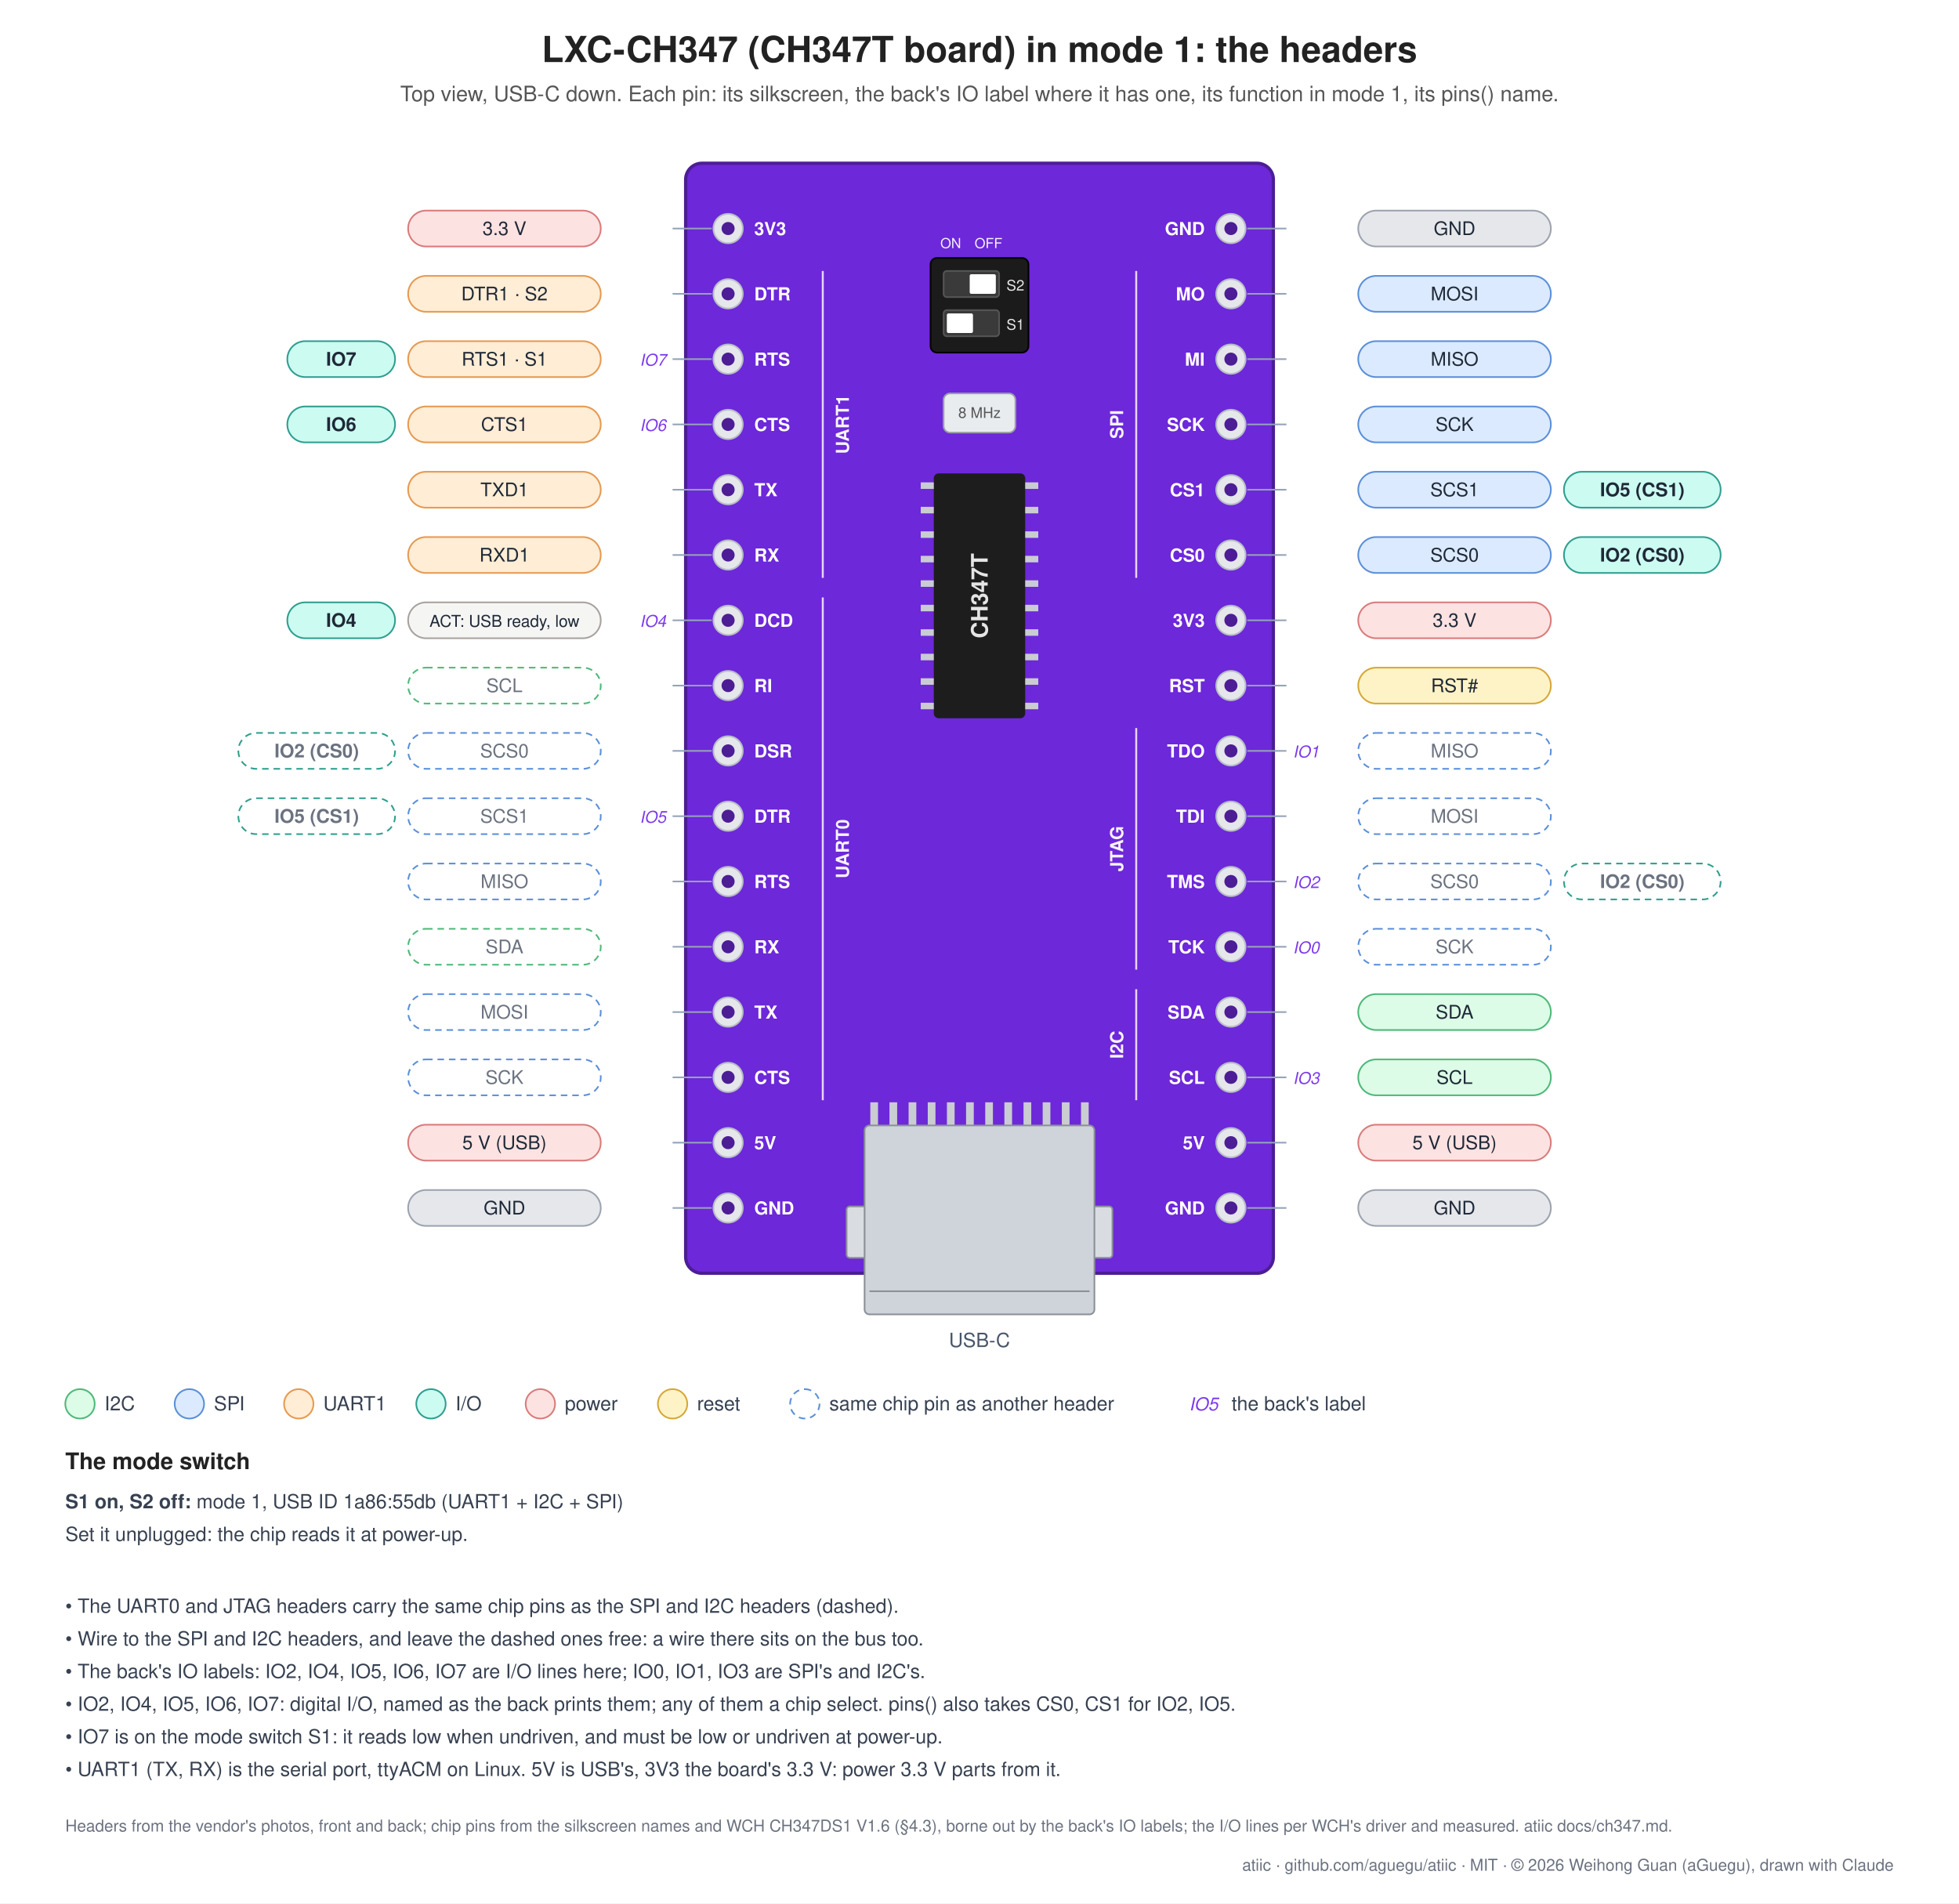
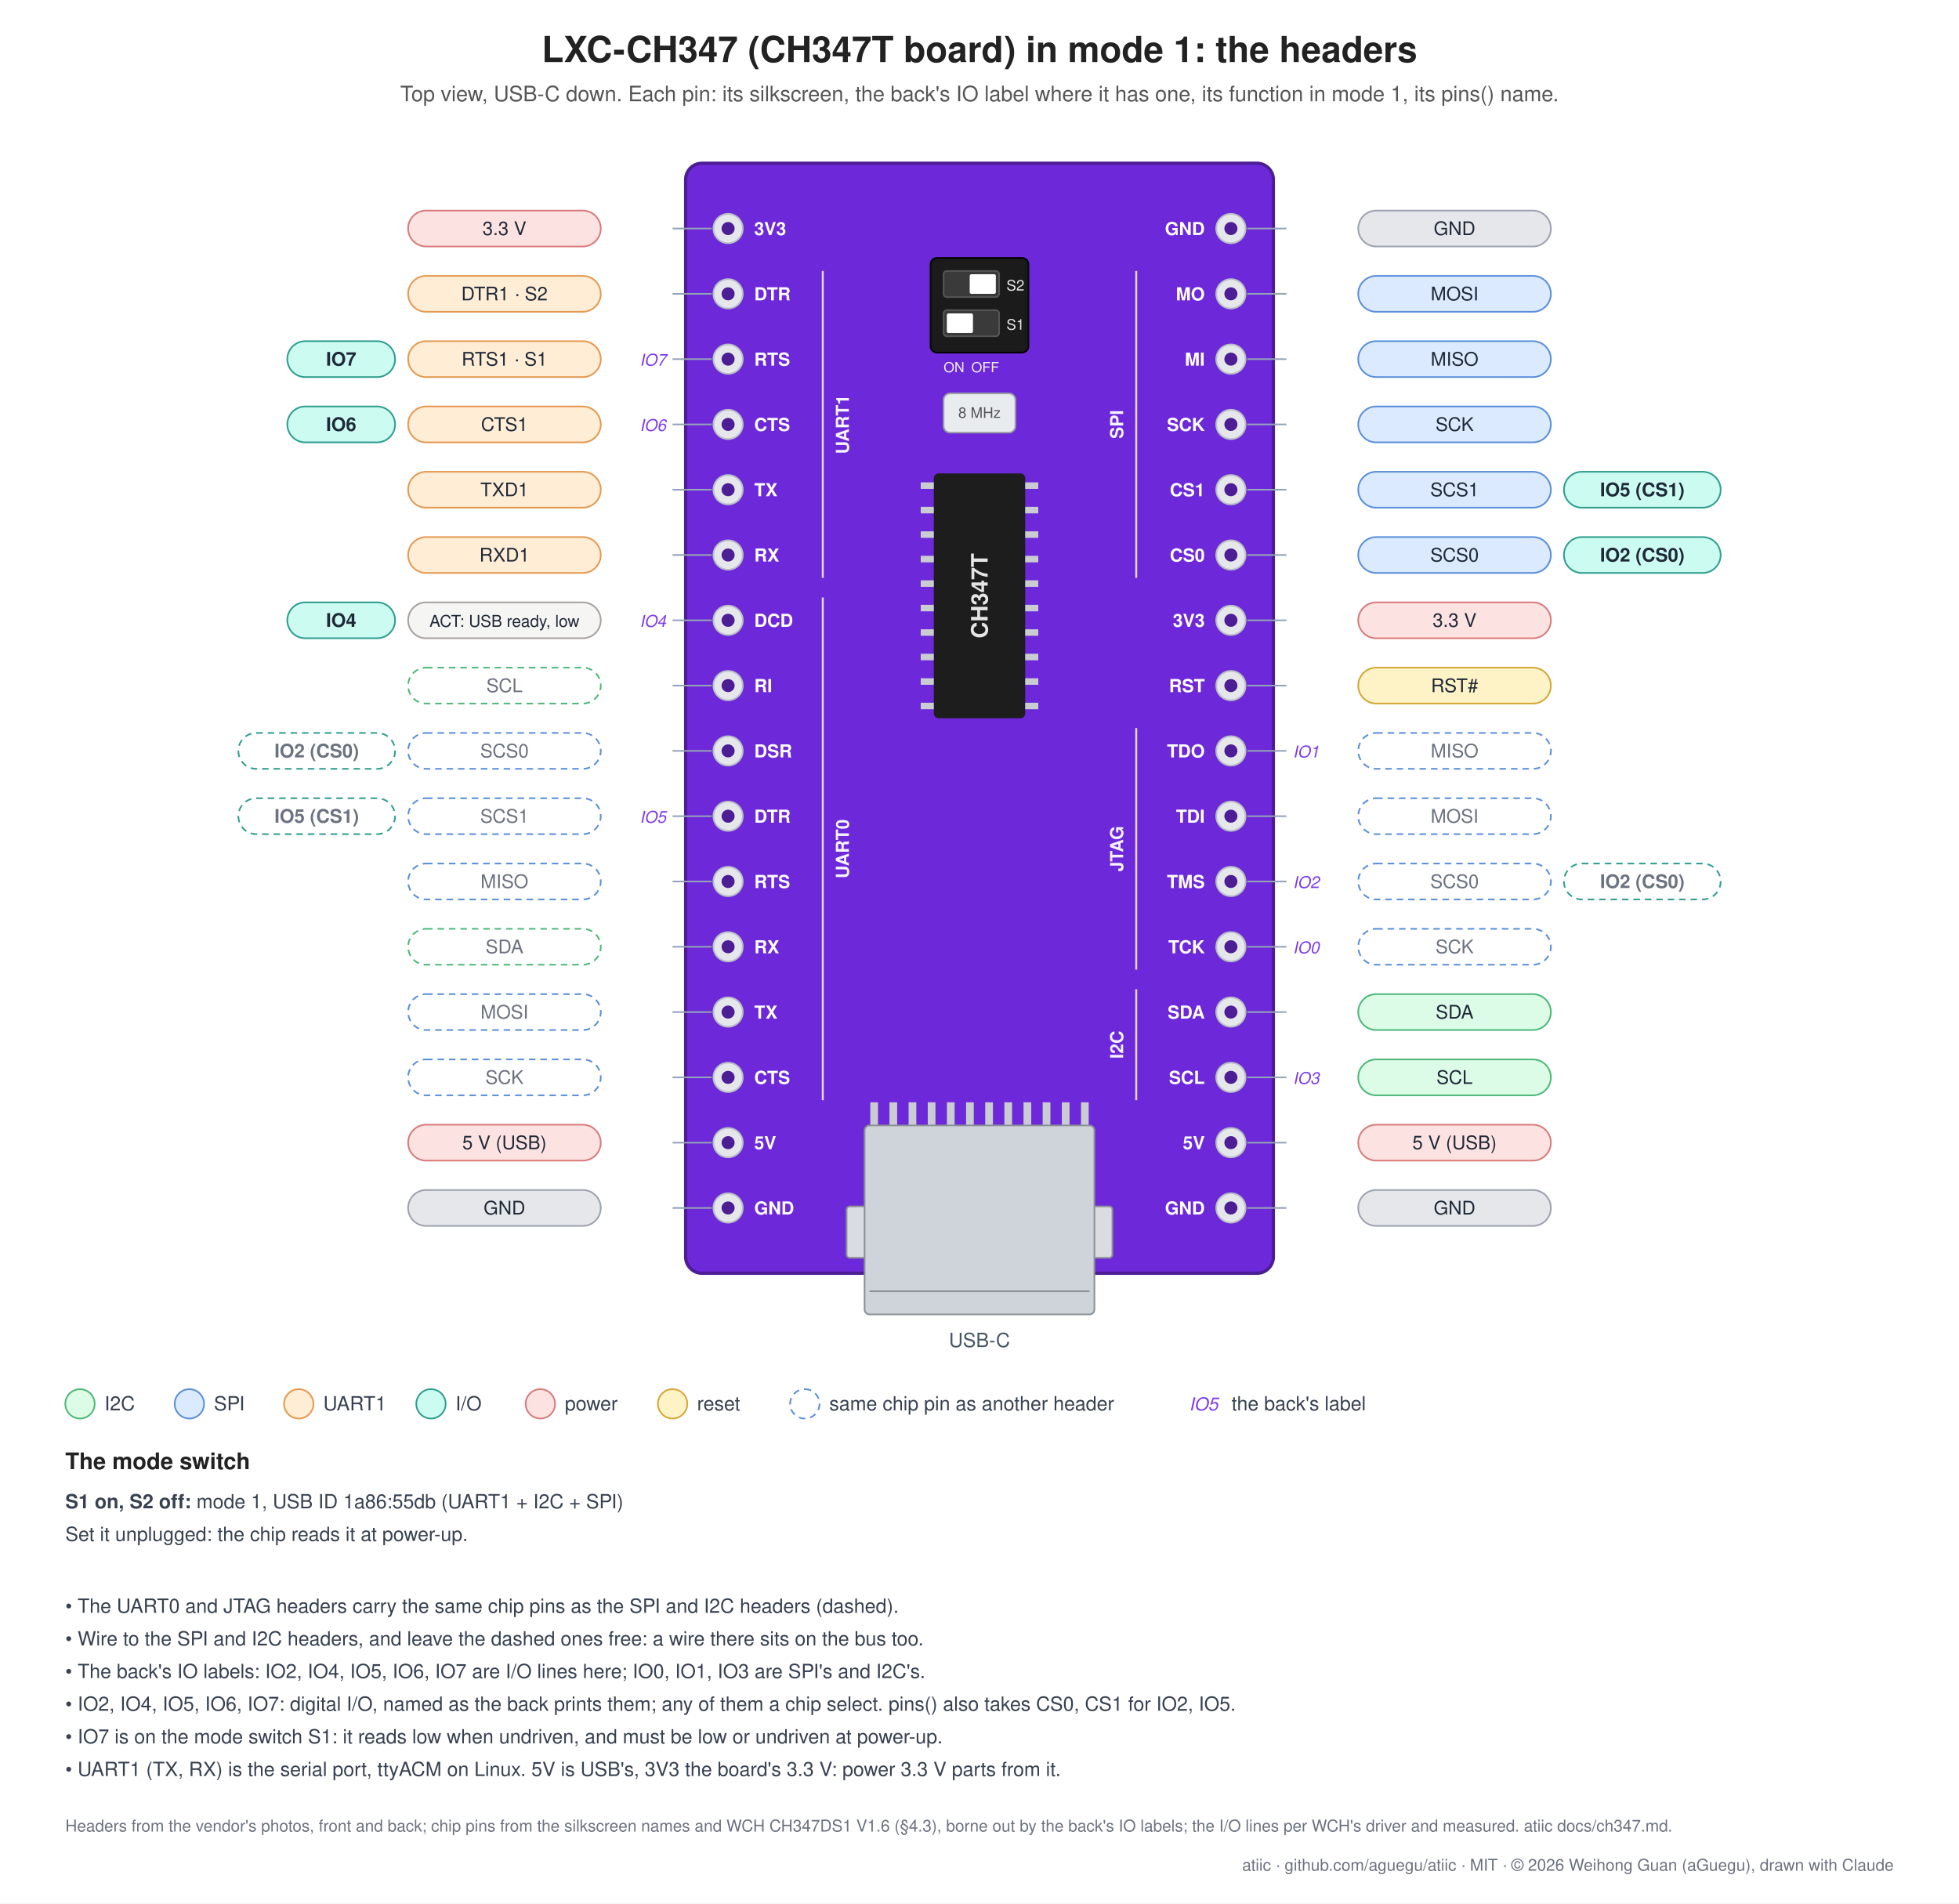
<svg xmlns="http://www.w3.org/2000/svg" viewBox="0 0 1200 1166" width="1200" height="1166" font-family="Helvetica, Arial, sans-serif">
  <rect width="1200" height="1166" fill="#ffffff" />
  <text x="600.0" y="38" text-anchor="middle" font-size="22" font-weight="bold" fill="#222">LXC-CH347 (CH347T board) in mode 1: the headers</text>
  <text x="600.0" y="62" text-anchor="middle" font-size="13" fill="#555">Top view, USB-C down. Each pin: its silkscreen, the back's IO label where it has one, its function in mode 1, its pins() name.</text>
  <rect x="420" y="100" width="360" height="680" rx="10" fill="#6d28d9" stroke="#4c1d95" stroke-width="2" />
  <rect x="533.11" y="675.276" width="4.724" height="16.173" fill="#c9ccd1" />
  <rect x="544.843" y="675.276" width="4.724" height="16.173" fill="#c9ccd1" />
  <rect x="556.575" y="675.276" width="4.724" height="16.173" fill="#c9ccd1" />
  <rect x="568.307" y="675.276" width="4.724" height="16.173" fill="#c9ccd1" />
  <rect x="580.039" y="675.276" width="4.724" height="16.173" fill="#c9ccd1" />
  <rect x="591.772" y="675.276" width="4.724" height="16.173" fill="#c9ccd1" />
  <rect x="603.504" y="675.276" width="4.724" height="16.173" fill="#c9ccd1" />
  <rect x="615.236" y="675.276" width="4.724" height="16.173" fill="#c9ccd1" />
  <rect x="626.969" y="675.276" width="4.724" height="16.173" fill="#c9ccd1" />
  <rect x="638.701" y="675.276" width="4.724" height="16.173" fill="#c9ccd1" />
  <rect x="650.433" y="675.276" width="4.724" height="16.173" fill="#c9ccd1" />
  <rect x="662.165" y="675.276" width="4.724" height="16.173" fill="#c9ccd1" />
  <rect x="518.583" y="739.055" width="15.748" height="31.496" rx="2" fill="#d9dde1" stroke="#8a9096" />
  <rect x="665.669" y="739.055" width="15.748" height="31.496" rx="2" fill="#d9dde1" stroke="#8a9096" />
  <rect x="529.606" y="689.449" width="140.787" height="115.748" rx="3" fill="#cfd4da" stroke="#8a9096" />
  <line x1="532.606" y1="791.024" x2="667.394" y2="791.024" stroke="#8a9096" />
  <text x="600.0" y="825.197" text-anchor="middle" font-size="12" fill="#475569">USB-C</text>
  <circle cx="446" cy="740" r="9" fill="#e5e7eb" stroke="#b8bec5" />
  <circle cx="446" cy="740" r="4" fill="#4c1d95" />
  <text x="462" y="744" text-anchor="start" font-size="11" font-weight="bold" fill="#fff">GND</text>
  <line x1="436" y1="740" x2="412" y2="740" stroke="#94a3b8" />
  <rect x="250" y="729" width="118" height="22" rx="11" fill="#e5e7eb" stroke="#9ca3af" />
  <text x="309.0" y="744" text-anchor="middle" font-size="11.5" fill="#1f2937">GND</text>
  <circle cx="446" cy="700" r="9" fill="#e5e7eb" stroke="#b8bec5" />
  <circle cx="446" cy="700" r="4" fill="#4c1d95" />
  <text x="462" y="704" text-anchor="start" font-size="11" font-weight="bold" fill="#fff">5V</text>
  <line x1="436" y1="700" x2="412" y2="700" stroke="#94a3b8" />
  <rect x="250" y="689" width="118" height="22" rx="11" fill="#fde2e2" stroke="#d97b7b" />
  <text x="309.0" y="704" text-anchor="middle" font-size="11.5" fill="#1f2937">5 V (USB)</text>
  <circle cx="446" cy="660" r="9" fill="#e5e7eb" stroke="#b8bec5" />
  <circle cx="446" cy="660" r="4" fill="#4c1d95" />
  <text x="462" y="664" text-anchor="start" font-size="11" font-weight="bold" fill="#fff">CTS</text>
  <line x1="436" y1="660" x2="412" y2="660" stroke="#94a3b8" />
  <rect x="250" y="649" width="118" height="22" rx="11" fill="#ffffff" stroke="#5b8fd9" stroke-dasharray="4 3" />
  <text x="309.0" y="664" text-anchor="middle" font-size="11.5" fill="#6b7280">SCK</text>
  <circle cx="446" cy="620" r="9" fill="#e5e7eb" stroke="#b8bec5" />
  <circle cx="446" cy="620" r="4" fill="#4c1d95" />
  <text x="462" y="624" text-anchor="start" font-size="11" font-weight="bold" fill="#fff">TX</text>
  <line x1="436" y1="620" x2="412" y2="620" stroke="#94a3b8" />
  <rect x="250" y="609" width="118" height="22" rx="11" fill="#ffffff" stroke="#5b8fd9" stroke-dasharray="4 3" />
  <text x="309.0" y="624" text-anchor="middle" font-size="11.5" fill="#6b7280">MOSI</text>
  <circle cx="446" cy="580" r="9" fill="#e5e7eb" stroke="#b8bec5" />
  <circle cx="446" cy="580" r="4" fill="#4c1d95" />
  <text x="462" y="584" text-anchor="start" font-size="11" font-weight="bold" fill="#fff">RX</text>
  <line x1="436" y1="580" x2="412" y2="580" stroke="#94a3b8" />
  <rect x="250" y="569" width="118" height="22" rx="11" fill="#ffffff" stroke="#4fb879" stroke-dasharray="4 3" />
  <text x="309.0" y="584" text-anchor="middle" font-size="11.5" fill="#6b7280">SDA</text>
  <circle cx="446" cy="540" r="9" fill="#e5e7eb" stroke="#b8bec5" />
  <circle cx="446" cy="540" r="4" fill="#4c1d95" />
  <text x="462" y="544" text-anchor="start" font-size="11" font-weight="bold" fill="#fff">RTS</text>
  <line x1="436" y1="540" x2="412" y2="540" stroke="#94a3b8" />
  <rect x="250" y="529" width="118" height="22" rx="11" fill="#ffffff" stroke="#5b8fd9" stroke-dasharray="4 3" />
  <text x="309.0" y="544" text-anchor="middle" font-size="11.5" fill="#6b7280">MISO</text>
  <circle cx="446" cy="500" r="9" fill="#e5e7eb" stroke="#b8bec5" />
  <circle cx="446" cy="500" r="4" fill="#4c1d95" />
  <text x="462" y="504" text-anchor="start" font-size="11" font-weight="bold" fill="#fff">DTR</text>
  <line x1="436" y1="500" x2="412" y2="500" stroke="#94a3b8" />
  <text x="408" y="504" text-anchor="end" font-size="10" font-style="italic" fill="#7c3aed">IO5</text>
  <rect x="250" y="489" width="118" height="22" rx="11" fill="#ffffff" stroke="#5b8fd9" stroke-dasharray="4 3" />
  <text x="309.0" y="504" text-anchor="middle" font-size="11.5" fill="#6b7280">SCS1</text>
  <rect x="146" y="489" width="96" height="22" rx="11" fill="#ffffff" stroke="#2f9e8f" stroke-dasharray="4 3" />
  <text x="194.0" y="504" text-anchor="middle" font-size="11.5" font-weight="bold" fill="#6b7280">IO5 (CS1)</text>
  <circle cx="446" cy="460" r="9" fill="#e5e7eb" stroke="#b8bec5" />
  <circle cx="446" cy="460" r="4" fill="#4c1d95" />
  <text x="462" y="464" text-anchor="start" font-size="11" font-weight="bold" fill="#fff">DSR</text>
  <line x1="436" y1="460" x2="412" y2="460" stroke="#94a3b8" />
  <rect x="250" y="449" width="118" height="22" rx="11" fill="#ffffff" stroke="#5b8fd9" stroke-dasharray="4 3" />
  <text x="309.0" y="464" text-anchor="middle" font-size="11.5" fill="#6b7280">SCS0</text>
  <rect x="146" y="449" width="96" height="22" rx="11" fill="#ffffff" stroke="#2f9e8f" stroke-dasharray="4 3" />
  <text x="194.0" y="464" text-anchor="middle" font-size="11.5" font-weight="bold" fill="#6b7280">IO2 (CS0)</text>
  <circle cx="446" cy="420" r="9" fill="#e5e7eb" stroke="#b8bec5" />
  <circle cx="446" cy="420" r="4" fill="#4c1d95" />
  <text x="462" y="424" text-anchor="start" font-size="11" font-weight="bold" fill="#fff">RI</text>
  <line x1="436" y1="420" x2="412" y2="420" stroke="#94a3b8" />
  <rect x="250" y="409" width="118" height="22" rx="11" fill="#ffffff" stroke="#4fb879" stroke-dasharray="4 3" />
  <text x="309.0" y="424" text-anchor="middle" font-size="11.5" fill="#6b7280">SCL</text>
  <circle cx="446" cy="380" r="9" fill="#e5e7eb" stroke="#b8bec5" />
  <circle cx="446" cy="380" r="4" fill="#4c1d95" />
  <text x="462" y="384" text-anchor="start" font-size="11" font-weight="bold" fill="#fff">DCD</text>
  <line x1="436" y1="380" x2="412" y2="380" stroke="#94a3b8" />
  <text x="408" y="384" text-anchor="end" font-size="10" font-style="italic" fill="#7c3aed">IO4</text>
  <rect x="250" y="369" width="118" height="22" rx="11" fill="#f5f5f4" stroke="#a8a29e" />
  <text x="309.0" y="384" text-anchor="middle" font-size="10" fill="#1f2937">ACT: USB ready, low</text>
  <rect x="176" y="369" width="66" height="22" rx="11" fill="#ccfbf1" stroke="#2f9e8f" />
  <text x="209.0" y="384" text-anchor="middle" font-size="11.5" font-weight="bold" fill="#1f2937">IO4</text>
  <circle cx="446" cy="340" r="9" fill="#e5e7eb" stroke="#b8bec5" />
  <circle cx="446" cy="340" r="4" fill="#4c1d95" />
  <text x="462" y="344" text-anchor="start" font-size="11" font-weight="bold" fill="#fff">RX</text>
  <line x1="436" y1="340" x2="412" y2="340" stroke="#94a3b8" />
  <rect x="250" y="329" width="118" height="22" rx="11" fill="#ffedd5" stroke="#e59a52" />
  <text x="309.0" y="344" text-anchor="middle" font-size="11.5" fill="#1f2937">RXD1</text>
  <circle cx="446" cy="300" r="9" fill="#e5e7eb" stroke="#b8bec5" />
  <circle cx="446" cy="300" r="4" fill="#4c1d95" />
  <text x="462" y="304" text-anchor="start" font-size="11" font-weight="bold" fill="#fff">TX</text>
  <line x1="436" y1="300" x2="412" y2="300" stroke="#94a3b8" />
  <rect x="250" y="289" width="118" height="22" rx="11" fill="#ffedd5" stroke="#e59a52" />
  <text x="309.0" y="304" text-anchor="middle" font-size="11.5" fill="#1f2937">TXD1</text>
  <circle cx="446" cy="260" r="9" fill="#e5e7eb" stroke="#b8bec5" />
  <circle cx="446" cy="260" r="4" fill="#4c1d95" />
  <text x="462" y="264" text-anchor="start" font-size="11" font-weight="bold" fill="#fff">CTS</text>
  <line x1="436" y1="260" x2="412" y2="260" stroke="#94a3b8" />
  <text x="408" y="264" text-anchor="end" font-size="10" font-style="italic" fill="#7c3aed">IO6</text>
  <rect x="250" y="249" width="118" height="22" rx="11" fill="#ffedd5" stroke="#e59a52" />
  <text x="309.0" y="264" text-anchor="middle" font-size="11.5" fill="#1f2937">CTS1</text>
  <rect x="176" y="249" width="66" height="22" rx="11" fill="#ccfbf1" stroke="#2f9e8f" />
  <text x="209.0" y="264" text-anchor="middle" font-size="11.5" font-weight="bold" fill="#1f2937">IO6</text>
  <circle cx="446" cy="220" r="9" fill="#e5e7eb" stroke="#b8bec5" />
  <circle cx="446" cy="220" r="4" fill="#4c1d95" />
  <text x="462" y="224" text-anchor="start" font-size="11" font-weight="bold" fill="#fff">RTS</text>
  <line x1="436" y1="220" x2="412" y2="220" stroke="#94a3b8" />
  <text x="408" y="224" text-anchor="end" font-size="10" font-style="italic" fill="#7c3aed">IO7</text>
  <rect x="250" y="209" width="118" height="22" rx="11" fill="#ffedd5" stroke="#e59a52" />
  <text x="309.0" y="224" text-anchor="middle" font-size="11.5" fill="#1f2937">RTS1 · S1</text>
  <rect x="176" y="209" width="66" height="22" rx="11" fill="#ccfbf1" stroke="#2f9e8f" />
  <text x="209.0" y="224" text-anchor="middle" font-size="11.5" font-weight="bold" fill="#1f2937">IO7</text>
  <circle cx="446" cy="180" r="9" fill="#e5e7eb" stroke="#b8bec5" />
  <circle cx="446" cy="180" r="4" fill="#4c1d95" />
  <text x="462" y="184" text-anchor="start" font-size="11" font-weight="bold" fill="#fff">DTR</text>
  <line x1="436" y1="180" x2="412" y2="180" stroke="#94a3b8" />
  <rect x="250" y="169" width="118" height="22" rx="11" fill="#ffedd5" stroke="#e59a52" />
  <text x="309.0" y="184" text-anchor="middle" font-size="11.5" fill="#1f2937">DTR1 · S2</text>
  <circle cx="446" cy="140" r="9" fill="#e5e7eb" stroke="#b8bec5" />
  <circle cx="446" cy="140" r="4" fill="#4c1d95" />
  <text x="462" y="144" text-anchor="start" font-size="11" font-weight="bold" fill="#fff">3V3</text>
  <line x1="436" y1="140" x2="412" y2="140" stroke="#94a3b8" />
  <rect x="250" y="129" width="118" height="22" rx="11" fill="#fde2e2" stroke="#d97b7b" />
  <text x="309.0" y="144" text-anchor="middle" font-size="11.5" fill="#1f2937">3.3 V</text>
  <circle cx="754" cy="740" r="9" fill="#e5e7eb" stroke="#b8bec5" />
  <circle cx="754" cy="740" r="4" fill="#4c1d95" />
  <text x="738" y="744" text-anchor="end" font-size="11" font-weight="bold" fill="#fff">GND</text>
  <line x1="764" y1="740" x2="788" y2="740" stroke="#94a3b8" />
  <rect x="832" y="729" width="118" height="22" rx="11" fill="#e5e7eb" stroke="#9ca3af" />
  <text x="891.0" y="744" text-anchor="middle" font-size="11.5" fill="#1f2937">GND</text>
  <circle cx="754" cy="700" r="9" fill="#e5e7eb" stroke="#b8bec5" />
  <circle cx="754" cy="700" r="4" fill="#4c1d95" />
  <text x="738" y="704" text-anchor="end" font-size="11" font-weight="bold" fill="#fff">5V</text>
  <line x1="764" y1="700" x2="788" y2="700" stroke="#94a3b8" />
  <rect x="832" y="689" width="118" height="22" rx="11" fill="#fde2e2" stroke="#d97b7b" />
  <text x="891.0" y="704" text-anchor="middle" font-size="11.5" fill="#1f2937">5 V (USB)</text>
  <circle cx="754" cy="660" r="9" fill="#e5e7eb" stroke="#b8bec5" />
  <circle cx="754" cy="660" r="4" fill="#4c1d95" />
  <text x="738" y="664" text-anchor="end" font-size="11" font-weight="bold" fill="#fff">SCL</text>
  <line x1="764" y1="660" x2="788" y2="660" stroke="#94a3b8" />
  <text x="792" y="664" text-anchor="start" font-size="10" font-style="italic" fill="#7c3aed">IO3</text>
  <rect x="832" y="649" width="118" height="22" rx="11" fill="#dcfce7" stroke="#4fb879" />
  <text x="891.0" y="664" text-anchor="middle" font-size="11.5" fill="#1f2937">SCL</text>
  <circle cx="754" cy="620" r="9" fill="#e5e7eb" stroke="#b8bec5" />
  <circle cx="754" cy="620" r="4" fill="#4c1d95" />
  <text x="738" y="624" text-anchor="end" font-size="11" font-weight="bold" fill="#fff">SDA</text>
  <line x1="764" y1="620" x2="788" y2="620" stroke="#94a3b8" />
  <rect x="832" y="609" width="118" height="22" rx="11" fill="#dcfce7" stroke="#4fb879" />
  <text x="891.0" y="624" text-anchor="middle" font-size="11.5" fill="#1f2937">SDA</text>
  <circle cx="754" cy="580" r="9" fill="#e5e7eb" stroke="#b8bec5" />
  <circle cx="754" cy="580" r="4" fill="#4c1d95" />
  <text x="738" y="584" text-anchor="end" font-size="11" font-weight="bold" fill="#fff">TCK</text>
  <line x1="764" y1="580" x2="788" y2="580" stroke="#94a3b8" />
  <text x="792" y="584" text-anchor="start" font-size="10" font-style="italic" fill="#7c3aed">IO0</text>
  <rect x="832" y="569" width="118" height="22" rx="11" fill="#ffffff" stroke="#5b8fd9" stroke-dasharray="4 3" />
  <text x="891.0" y="584" text-anchor="middle" font-size="11.5" fill="#6b7280">SCK</text>
  <circle cx="754" cy="540" r="9" fill="#e5e7eb" stroke="#b8bec5" />
  <circle cx="754" cy="540" r="4" fill="#4c1d95" />
  <text x="738" y="544" text-anchor="end" font-size="11" font-weight="bold" fill="#fff">TMS</text>
  <line x1="764" y1="540" x2="788" y2="540" stroke="#94a3b8" />
  <text x="792" y="544" text-anchor="start" font-size="10" font-style="italic" fill="#7c3aed">IO2</text>
  <rect x="832" y="529" width="118" height="22" rx="11" fill="#ffffff" stroke="#5b8fd9" stroke-dasharray="4 3" />
  <text x="891.0" y="544" text-anchor="middle" font-size="11.5" fill="#6b7280">SCS0</text>
  <rect x="958" y="529" width="96" height="22" rx="11" fill="#ffffff" stroke="#2f9e8f" stroke-dasharray="4 3" />
  <text x="1006.0" y="544" text-anchor="middle" font-size="11.5" font-weight="bold" fill="#6b7280">IO2 (CS0)</text>
  <circle cx="754" cy="500" r="9" fill="#e5e7eb" stroke="#b8bec5" />
  <circle cx="754" cy="500" r="4" fill="#4c1d95" />
  <text x="738" y="504" text-anchor="end" font-size="11" font-weight="bold" fill="#fff">TDI</text>
  <line x1="764" y1="500" x2="788" y2="500" stroke="#94a3b8" />
  <rect x="832" y="489" width="118" height="22" rx="11" fill="#ffffff" stroke="#5b8fd9" stroke-dasharray="4 3" />
  <text x="891.0" y="504" text-anchor="middle" font-size="11.5" fill="#6b7280">MOSI</text>
  <circle cx="754" cy="460" r="9" fill="#e5e7eb" stroke="#b8bec5" />
  <circle cx="754" cy="460" r="4" fill="#4c1d95" />
  <text x="738" y="464" text-anchor="end" font-size="11" font-weight="bold" fill="#fff">TDO</text>
  <line x1="764" y1="460" x2="788" y2="460" stroke="#94a3b8" />
  <text x="792" y="464" text-anchor="start" font-size="10" font-style="italic" fill="#7c3aed">IO1</text>
  <rect x="832" y="449" width="118" height="22" rx="11" fill="#ffffff" stroke="#5b8fd9" stroke-dasharray="4 3" />
  <text x="891.0" y="464" text-anchor="middle" font-size="11.5" fill="#6b7280">MISO</text>
  <circle cx="754" cy="420" r="9" fill="#e5e7eb" stroke="#b8bec5" />
  <circle cx="754" cy="420" r="4" fill="#4c1d95" />
  <text x="738" y="424" text-anchor="end" font-size="11" font-weight="bold" fill="#fff">RST</text>
  <line x1="764" y1="420" x2="788" y2="420" stroke="#94a3b8" />
  <rect x="832" y="409" width="118" height="22" rx="11" fill="#fef3c7" stroke="#d6a738" />
  <text x="891.0" y="424" text-anchor="middle" font-size="11.5" fill="#1f2937">RST#</text>
  <circle cx="754" cy="380" r="9" fill="#e5e7eb" stroke="#b8bec5" />
  <circle cx="754" cy="380" r="4" fill="#4c1d95" />
  <text x="738" y="384" text-anchor="end" font-size="11" font-weight="bold" fill="#fff">3V3</text>
  <line x1="764" y1="380" x2="788" y2="380" stroke="#94a3b8" />
  <rect x="832" y="369" width="118" height="22" rx="11" fill="#fde2e2" stroke="#d97b7b" />
  <text x="891.0" y="384" text-anchor="middle" font-size="11.5" fill="#1f2937">3.3 V</text>
  <circle cx="754" cy="340" r="9" fill="#e5e7eb" stroke="#b8bec5" />
  <circle cx="754" cy="340" r="4" fill="#4c1d95" />
  <text x="738" y="344" text-anchor="end" font-size="11" font-weight="bold" fill="#fff">CS0</text>
  <line x1="764" y1="340" x2="788" y2="340" stroke="#94a3b8" />
  <rect x="832" y="329" width="118" height="22" rx="11" fill="#dbeafe" stroke="#5b8fd9" />
  <text x="891.0" y="344" text-anchor="middle" font-size="11.5" fill="#1f2937">SCS0</text>
  <rect x="958" y="329" width="96" height="22" rx="11" fill="#ccfbf1" stroke="#2f9e8f" />
  <text x="1006.0" y="344" text-anchor="middle" font-size="11.5" font-weight="bold" fill="#1f2937">IO2 (CS0)</text>
  <circle cx="754" cy="300" r="9" fill="#e5e7eb" stroke="#b8bec5" />
  <circle cx="754" cy="300" r="4" fill="#4c1d95" />
  <text x="738" y="304" text-anchor="end" font-size="11" font-weight="bold" fill="#fff">CS1</text>
  <line x1="764" y1="300" x2="788" y2="300" stroke="#94a3b8" />
  <rect x="832" y="289" width="118" height="22" rx="11" fill="#dbeafe" stroke="#5b8fd9" />
  <text x="891.0" y="304" text-anchor="middle" font-size="11.5" fill="#1f2937">SCS1</text>
  <rect x="958" y="289" width="96" height="22" rx="11" fill="#ccfbf1" stroke="#2f9e8f" />
  <text x="1006.0" y="304" text-anchor="middle" font-size="11.5" font-weight="bold" fill="#1f2937">IO5 (CS1)</text>
  <circle cx="754" cy="260" r="9" fill="#e5e7eb" stroke="#b8bec5" />
  <circle cx="754" cy="260" r="4" fill="#4c1d95" />
  <text x="738" y="264" text-anchor="end" font-size="11" font-weight="bold" fill="#fff">SCK</text>
  <line x1="764" y1="260" x2="788" y2="260" stroke="#94a3b8" />
  <rect x="832" y="249" width="118" height="22" rx="11" fill="#dbeafe" stroke="#5b8fd9" />
  <text x="891.0" y="264" text-anchor="middle" font-size="11.5" fill="#1f2937">SCK</text>
  <circle cx="754" cy="220" r="9" fill="#e5e7eb" stroke="#b8bec5" />
  <circle cx="754" cy="220" r="4" fill="#4c1d95" />
  <text x="738" y="224" text-anchor="end" font-size="11" font-weight="bold" fill="#fff">MI</text>
  <line x1="764" y1="220" x2="788" y2="220" stroke="#94a3b8" />
  <rect x="832" y="209" width="118" height="22" rx="11" fill="#dbeafe" stroke="#5b8fd9" />
  <text x="891.0" y="224" text-anchor="middle" font-size="11.5" fill="#1f2937">MISO</text>
  <circle cx="754" cy="180" r="9" fill="#e5e7eb" stroke="#b8bec5" />
  <circle cx="754" cy="180" r="4" fill="#4c1d95" />
  <text x="738" y="184" text-anchor="end" font-size="11" font-weight="bold" fill="#fff">MO</text>
  <line x1="764" y1="180" x2="788" y2="180" stroke="#94a3b8" />
  <rect x="832" y="169" width="118" height="22" rx="11" fill="#dbeafe" stroke="#5b8fd9" />
  <text x="891.0" y="184" text-anchor="middle" font-size="11.5" fill="#1f2937">MOSI</text>
  <circle cx="754" cy="140" r="9" fill="#e5e7eb" stroke="#b8bec5" />
  <circle cx="754" cy="140" r="4" fill="#4c1d95" />
  <text x="738" y="144" text-anchor="end" font-size="11" font-weight="bold" fill="#fff">GND</text>
  <line x1="764" y1="140" x2="788" y2="140" stroke="#94a3b8" />
  <rect x="832" y="129" width="118" height="22" rx="11" fill="#e5e7eb" stroke="#9ca3af" />
  <text x="891.0" y="144" text-anchor="middle" font-size="11.5" fill="#1f2937">GND</text>
  <line x1="504" y1="366" x2="504" y2="674" stroke="#e9d5ff" stroke-width="1.2" />
  <text transform="translate(520 520.0) rotate(-90)" text-anchor="middle" font-size="11" font-weight="bold" fill="#f5f3ff">UART0</text>
  <line x1="504" y1="166" x2="504" y2="354" stroke="#e9d5ff" stroke-width="1.2" />
  <text transform="translate(520 260.0) rotate(-90)" text-anchor="middle" font-size="11" font-weight="bold" fill="#f5f3ff">UART1</text>
  <line x1="696" y1="606" x2="696" y2="674" stroke="#e9d5ff" stroke-width="1.2" />
  <text transform="translate(688 640.0) rotate(-90)" text-anchor="middle" font-size="11" font-weight="bold" fill="#f5f3ff">I2C</text>
  <line x1="696" y1="446" x2="696" y2="594" stroke="#e9d5ff" stroke-width="1.2" />
  <text transform="translate(688 520.0) rotate(-90)" text-anchor="middle" font-size="11" font-weight="bold" fill="#f5f3ff">JTAG</text>
  <line x1="696" y1="166" x2="696" y2="354" stroke="#e9d5ff" stroke-width="1.2" />
  <text transform="translate(688 260.0) rotate(-90)" text-anchor="middle" font-size="11" font-weight="bold" fill="#f5f3ff">SPI</text>
  <rect x="572.0" y="290" width="56" height="150" rx="3" fill="#1d1d1d" />
  <rect x="564.0" y="295.5" width="8" height="4" fill="#c9ccd1" />
  <rect x="628.0" y="295.5" width="8" height="4" fill="#c9ccd1" />
  <rect x="564.0" y="310.5" width="8" height="4" fill="#c9ccd1" />
  <rect x="628.0" y="310.5" width="8" height="4" fill="#c9ccd1" />
  <rect x="564.0" y="325.5" width="8" height="4" fill="#c9ccd1" />
  <rect x="628.0" y="325.5" width="8" height="4" fill="#c9ccd1" />
  <rect x="564.0" y="340.5" width="8" height="4" fill="#c9ccd1" />
  <rect x="628.0" y="340.5" width="8" height="4" fill="#c9ccd1" />
  <rect x="564.0" y="355.5" width="8" height="4" fill="#c9ccd1" />
  <rect x="628.0" y="355.5" width="8" height="4" fill="#c9ccd1" />
  <rect x="564.0" y="370.5" width="8" height="4" fill="#c9ccd1" />
  <rect x="628.0" y="370.5" width="8" height="4" fill="#c9ccd1" />
  <rect x="564.0" y="385.5" width="8" height="4" fill="#c9ccd1" />
  <rect x="628.0" y="385.5" width="8" height="4" fill="#c9ccd1" />
  <rect x="564.0" y="400.5" width="8" height="4" fill="#c9ccd1" />
  <rect x="628.0" y="400.5" width="8" height="4" fill="#c9ccd1" />
  <rect x="564.0" y="415.5" width="8" height="4" fill="#c9ccd1" />
  <rect x="628.0" y="415.5" width="8" height="4" fill="#c9ccd1" />
  <rect x="564.0" y="430.5" width="8" height="4" fill="#c9ccd1" />
  <rect x="628.0" y="430.5" width="8" height="4" fill="#c9ccd1" />
  <text transform="translate(605.0 365.0) rotate(-90)" text-anchor="middle" font-size="14" font-weight="bold" fill="#e5e5e5">CH347T</text>
  <rect x="578.0" y="241.0" width="44" height="24" rx="4" fill="#e9ecef" stroke="#9aa0a6" />
  <text x="600.0" y="256.0" text-anchor="middle" font-size="9" fill="#555">8 MHz</text>
  <rect x="570.0" y="158" width="60" height="58" rx="4" fill="#1b1b1b" stroke="#000" />
  <rect x="578.0" y="166" width="34" height="16" rx="2" fill="#3a3a3a" stroke="#555" />
  <rect x="594.0" y="168" width="16" height="12" rx="1" fill="#ffffff" />
  <text x="622.0" y="178" text-anchor="middle" font-size="9" fill="#e5e5e5">S2</text>
  <rect x="578.0" y="190" width="34" height="16" rx="2" fill="#3a3a3a" stroke="#555" />
  <rect x="580.0" y="192" width="16" height="12" rx="1" fill="#ffffff" />
  <text x="622.0" y="202" text-anchor="middle" font-size="9" fill="#e5e5e5">S1</text>
-   <text x="576.0" y="152" font-size="8.5" fill="#f5f3ff">ON</text>
-   <text x="614.0" y="152" text-anchor="end" font-size="8.5" fill="#f5f3ff">OFF</text>
+   <text x="578.0" y="228" font-size="8.5" fill="#f5f3ff">ON</text>
+   <text x="612.0" y="228" text-anchor="end" font-size="8.5" fill="#f5f3ff">OFF</text>
  <rect x="40" y="851" width="18" height="18" rx="9" fill="#dcfce7" stroke="#4fb879" />
  <text x="64" y="864" font-size="12" fill="#374151">I2C</text>
  <rect x="107" y="851" width="18" height="18" rx="9" fill="#dbeafe" stroke="#5b8fd9" />
  <text x="131" y="864" font-size="12" fill="#374151">SPI</text>
  <rect x="174" y="851" width="18" height="18" rx="9" fill="#ffedd5" stroke="#e59a52" />
  <text x="198" y="864" font-size="12" fill="#374151">UART1</text>
  <rect x="255" y="851" width="18" height="18" rx="9" fill="#ccfbf1" stroke="#2f9e8f" />
  <text x="279" y="864" font-size="12" fill="#374151">I/O</text>
  <rect x="322" y="851" width="18" height="18" rx="9" fill="#fde2e2" stroke="#d97b7b" />
  <text x="346" y="864" font-size="12" fill="#374151">power</text>
  <rect x="403" y="851" width="18" height="18" rx="9" fill="#fef3c7" stroke="#d6a738" />
  <text x="427" y="864" font-size="12" fill="#374151">reset</text>
  <rect x="484" y="851" width="18" height="18" rx="9" fill="#ffffff" stroke="#5b8fd9" stroke-dasharray="4 3" />
  <text x="508" y="864" font-size="12" fill="#374151">same chip pin as another header</text>
  <text x="728.4" y="864" font-size="11" font-style="italic" fill="#7c3aed">IO5</text>
  <text x="754.4" y="864" font-size="12" fill="#374151">the back's label</text>
  <text x="40" y="900" font-size="14" font-weight="bold" fill="#222">The mode switch</text>
  <text x="40" y="924" font-size="12" fill="#374151">
    <tspan font-weight="bold">S1 on, S2 off:</tspan> mode 1, USB ID 1a86:55db (UART1 + I2C + SPI)</text>
  <text x="40" y="944" font-size="12" fill="#374151">Set it unplugged: the chip reads it at power-up.</text>
  <text x="40" y="988" font-size="12" fill="#374151">• The UART0 and JTAG headers carry the same chip pins as the SPI and I2C headers (dashed).</text>
  <text x="40" y="1008" font-size="12" fill="#374151">• Wire to the SPI and I2C headers, and leave the dashed ones free: a wire there sits on the bus too.</text>
  <text x="40" y="1028" font-size="12" fill="#374151">• The back's IO labels: IO2, IO4, IO5, IO6, IO7 are I/O lines here; IO0, IO1, IO3 are SPI's and I2C's.</text>
  <text x="40" y="1048" font-size="12" fill="#374151">• IO2, IO4, IO5, IO6, IO7: digital I/O, named as the back prints them; any of them a chip select. pins() also takes CS0, CS1 for IO2, IO5.</text>
  <text x="40" y="1068" font-size="12" fill="#374151">• IO7 is on the mode switch S1: it reads low when undriven, and must be low or undriven at power-up.</text>
  <text x="40" y="1088" font-size="12" fill="#374151">• UART1 (TX, RX) is the serial port, ttyACM on Linux. 5V is USB's, 3V3 the board's 3.3 V: power 3.3 V parts from it.</text>
  <text x="40" y="1122" font-size="10" fill="#6b7280">Headers from the vendor's photos, front and back; chip pins from the silkscreen names and WCH CH347DS1 V1.6 (§4.3), borne out by the back's IO labels; the I/O lines per WCH's driver and measured. atiic docs/ch347.md.</text>
  <text x="1160" y="1146" text-anchor="end" font-size="10" fill="#6b7280">atiic · github.com/aguegu/atiic · MIT · © 2026 Weihong Guan (aGuegu), drawn with Claude</text>
</svg>
